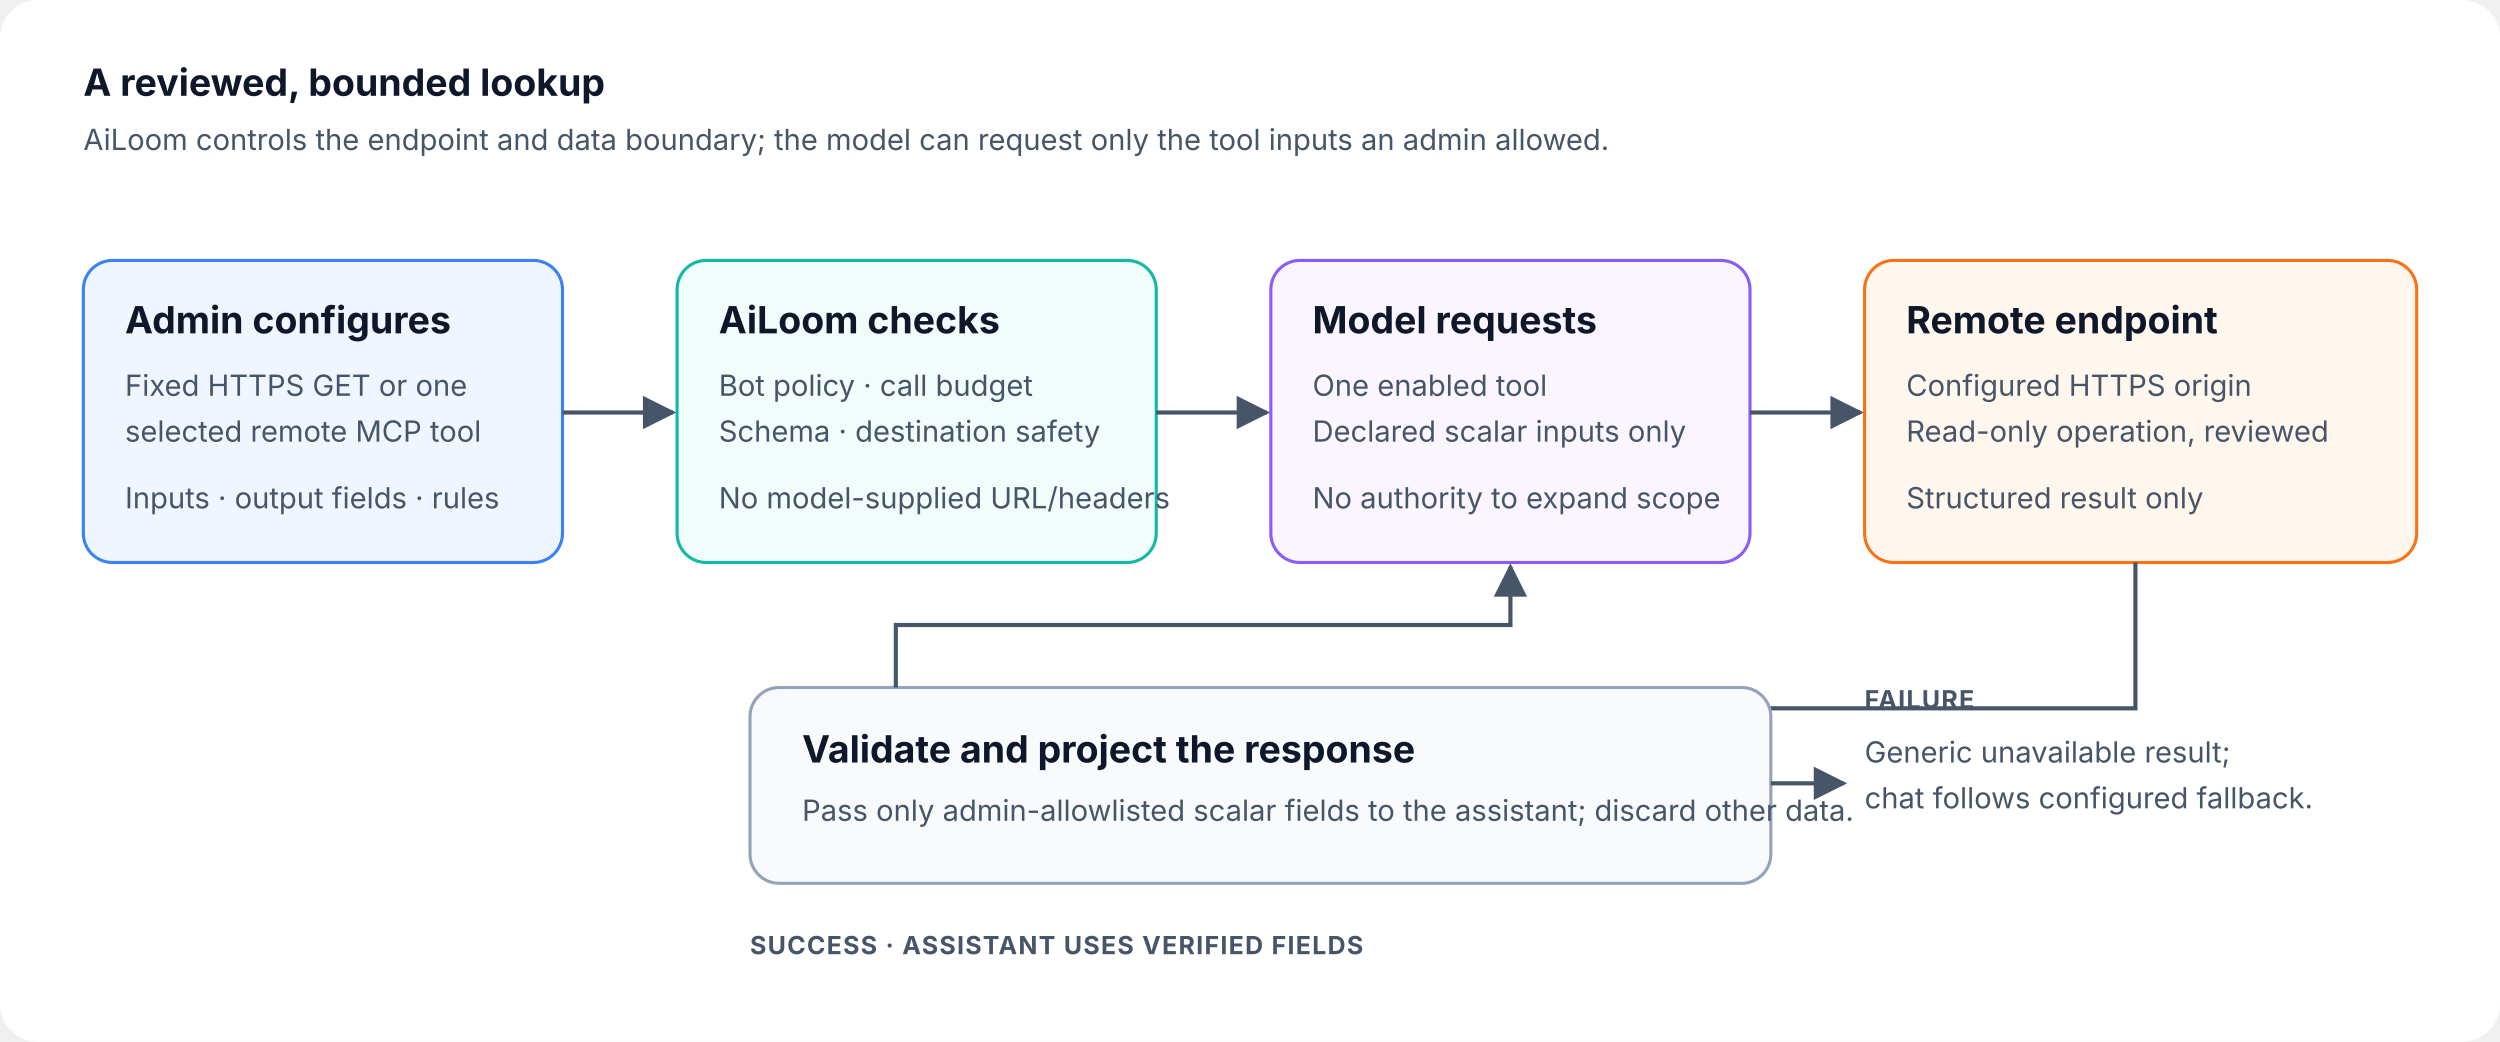
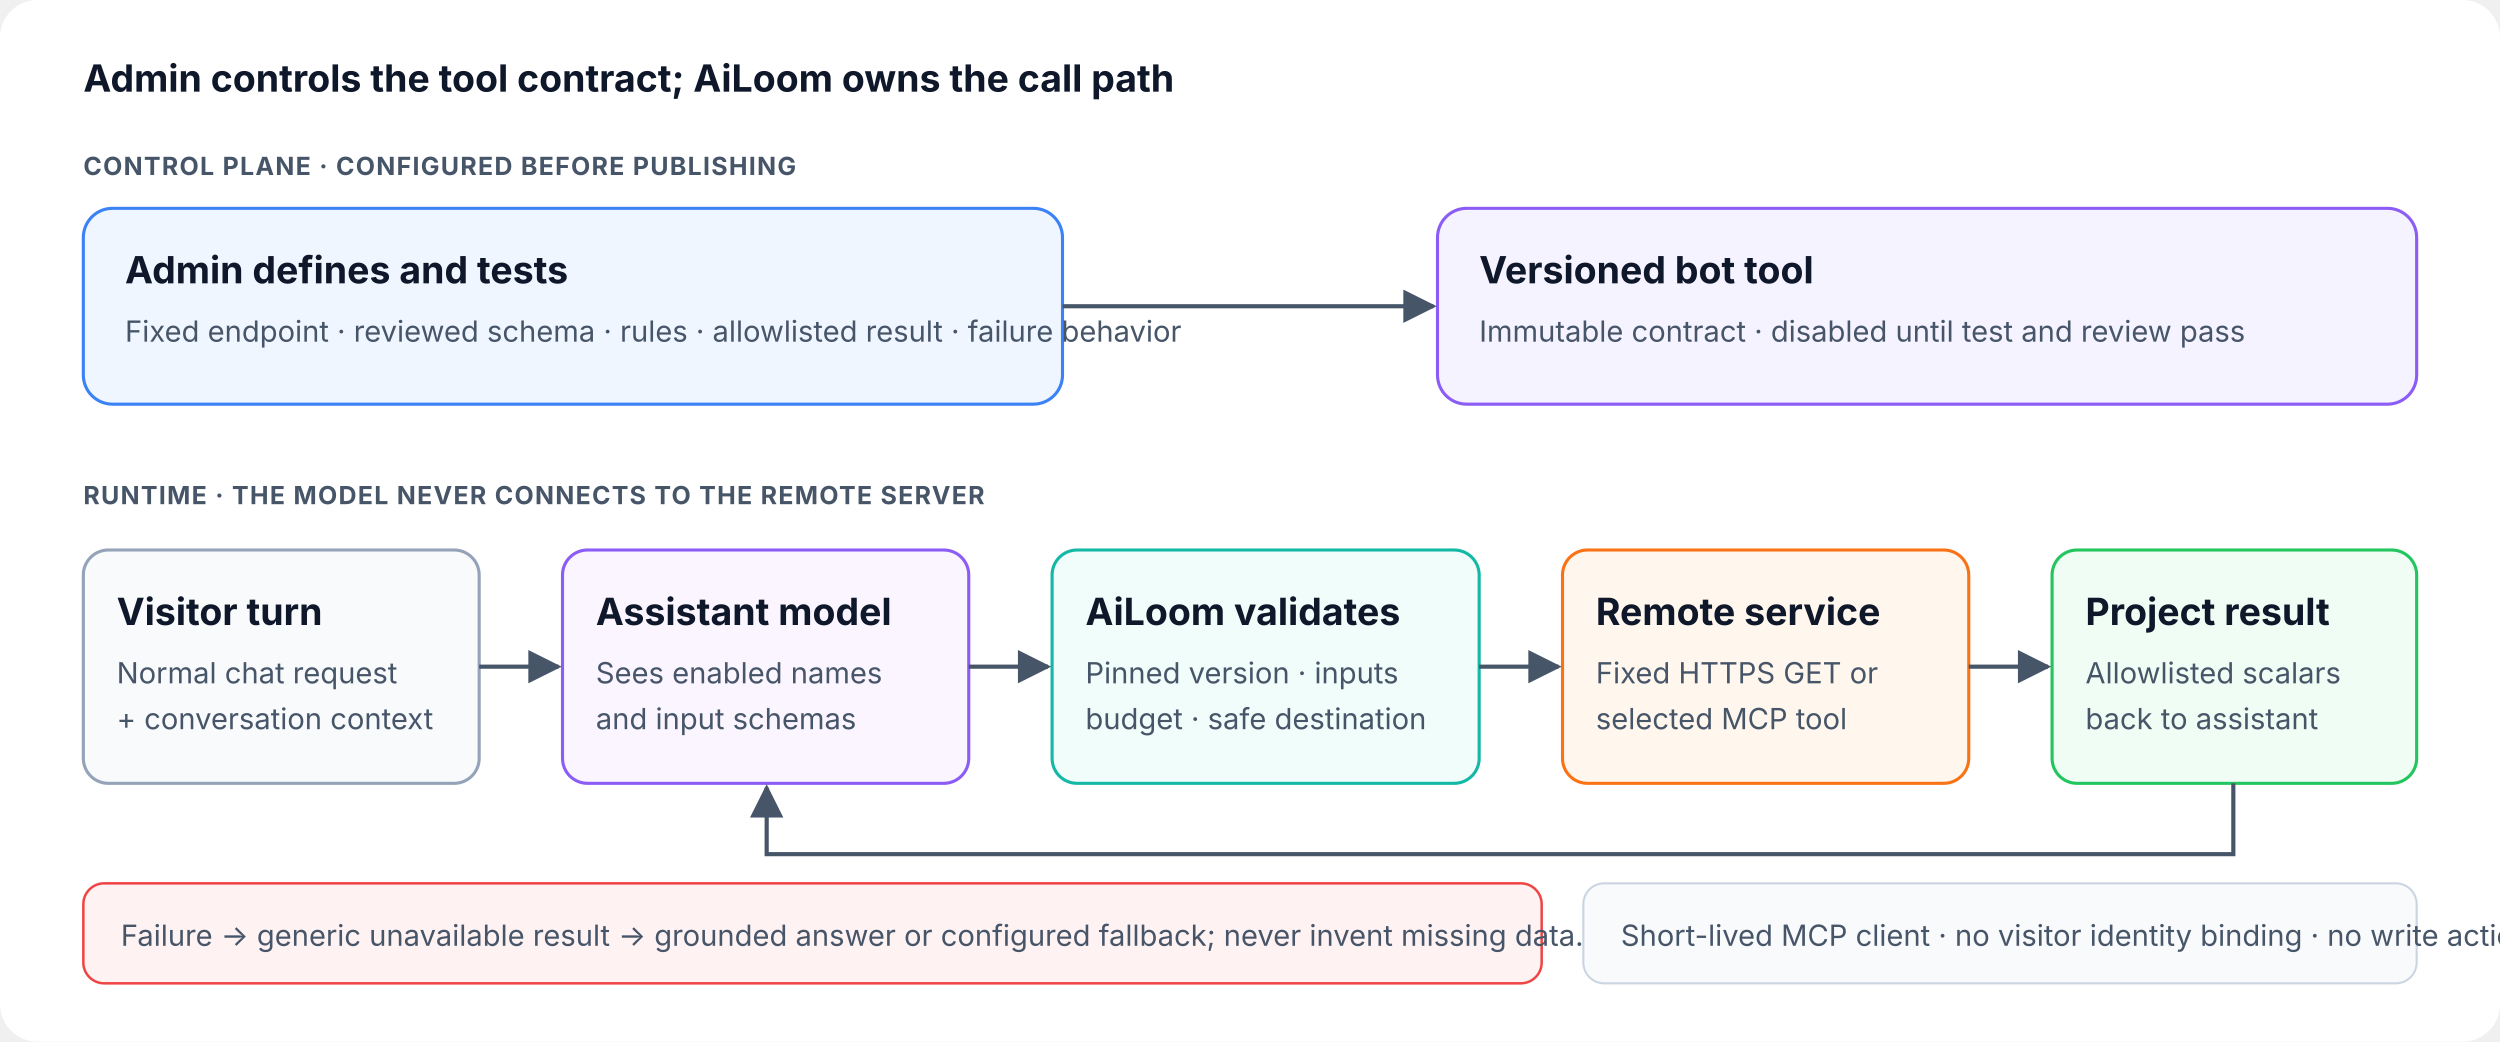
<svg xmlns="http://www.w3.org/2000/svg" viewBox="0 0 1200 500" width="1200" height="500" role="img" aria-labelledby="title desc">
  <defs>
    <marker id="arrow" viewBox="0 0 10 10" refX="9" refY="5" markerWidth="8" markerHeight="8" orient="auto">
      <path d="M0 0L10 5L0 10Z" fill="#475569" />
    </marker>
    <style>
      .t{font-family:Inter,-apple-system,"Segoe UI",Roboto,Helvetica,Arial,sans-serif;fill:#0f172a}
      .h{font-size:18px;font-weight:700}
      .s{font-size:14px;fill:#475569}
      .label{font-size:12px;font-weight:700;letter-spacing:.05em;fill:#475569}
      .line{stroke:#475569;stroke-width:2;fill:none;marker-end:url(#arrow)}
    </style>
  </defs>
  <rect width="1200" height="500" rx="18" fill="#fff" />
-   <text class="t h" x="40" y="46">A reviewed, bounded lookup</text>
-   <text class="t s" x="40" y="72">AiLoom controls the endpoint and data boundary; the model can request only the tool inputs an admin allowed.</text>
-   <rect x="40" y="125" width="230" height="145" rx="14" fill="#eff6ff" stroke="#3b82f6" stroke-width="1.5" />
-   <text class="t h" x="60" y="160">Admin configures</text>
-   <text class="t s" x="60" y="190">Fixed HTTPS GET or one</text>
-   <text class="t s" x="60" y="212">selected remote MCP tool</text>
-   <text class="t s" x="60" y="244">Inputs · output fields · rules</text>
-   <rect x="325" y="125" width="230" height="145" rx="14" fill="#f0fdfa" stroke="#14b8a6" stroke-width="1.5" />
-   <text class="t h" x="345" y="160">AiLoom checks</text>
-   <text class="t s" x="345" y="190">Bot policy · call budget</text>
-   <text class="t s" x="345" y="212">Schema · destination safety</text>
-   <text class="t s" x="345" y="244">No model-supplied URL/headers</text>
-   <rect x="610" y="125" width="230" height="145" rx="14" fill="#faf5ff" stroke="#8b5cf6" stroke-width="1.5" />
-   <text class="t h" x="630" y="160">Model requests</text>
-   <text class="t s" x="630" y="190">One enabled tool</text>
-   <text class="t s" x="630" y="212">Declared scalar inputs only</text>
-   <text class="t s" x="630" y="244">No authority to expand scope</text>
-   <rect x="895" y="125" width="265" height="145" rx="14" fill="#fff7ed" stroke="#f97316" stroke-width="1.5" />
-   <text class="t h" x="915" y="160">Remote endpoint</text>
-   <text class="t s" x="915" y="190">Configured HTTPS origin</text>
-   <text class="t s" x="915" y="212">Read-only operation, reviewed</text>
-   <text class="t s" x="915" y="244">Structured result only</text>
-   <path class="line" d="M270 198H323" />
-   <path class="line" d="M555 198H608" />
-   <path class="line" d="M840 198H893" />
-   <path class="line" d="M1025 270V340H680" />
-   <rect x="360" y="330" width="490" height="94" rx="14" fill="#f8fafc" stroke="#94a3b8" stroke-width="1.5" />
-   <text class="t h" x="385" y="366">Validate and project the response</text>
-   <text class="t s" x="385" y="394">Pass only admin-allowlisted scalar fields to the assistant; discard other data.</text>
-   <path class="line" d="M430 330V300H725V272" />
-   <text class="t label" x="360" y="458">SUCCESS · ASSISTANT USES VERIFIED FIELDS</text>
-   <text class="t label" x="895" y="340">FAILURE</text>
-   <text class="t s" x="895" y="366">Generic unavailable result;</text>
-   <text class="t s" x="895" y="388">chat follows configured fallback.</text>
-   <path class="line" d="M850 376H885" />
+   <text class="t h" x="40" y="44">Admin controls the tool contract; AiLoom owns the call path</text>
+   <text class="t label" x="40" y="84">CONTROL PLANE · CONFIGURED BEFORE PUBLISHING</text>
+   <rect x="40" y="100" width="470" height="94" rx="14" fill="#eff6ff" stroke="#3b82f6" stroke-width="1.5" />
+   <text class="t h" x="60" y="136">Admin defines and tests</text>
+   <text class="t s" x="60" y="164">Fixed endpoint · reviewed schema · rules · allowlisted result · failure behavior</text>
+   <rect x="690" y="100" width="470" height="94" rx="14" fill="#f5f3ff" stroke="#8b5cf6" stroke-width="1.5" />
+   <text class="t h" x="710" y="136">Versioned bot tool</text>
+   <text class="t s" x="710" y="164">Immutable contract · disabled until test and review pass</text>
+   <path class="line" d="M510 147H688" />
+   <text class="t label" x="40" y="242">RUNTIME · THE MODEL NEVER CONNECTS TO THE REMOTE SERVER</text>
+   <rect x="40" y="264" width="190" height="112" rx="12" fill="#f8fafc" stroke="#94a3b8" stroke-width="1.5" />
+   <text class="t h" x="56" y="300">Visitor turn</text>
+   <text class="t s" x="56" y="328">Normal chat request</text>
+   <text class="t s" x="56" y="350">+ conversation context</text>
+   <rect x="270" y="264" width="195" height="112" rx="12" fill="#faf5ff" stroke="#8b5cf6" stroke-width="1.5" />
+   <text class="t h" x="286" y="300">Assistant model</text>
+   <text class="t s" x="286" y="328">Sees enabled names</text>
+   <text class="t s" x="286" y="350">and input schemas</text>
+   <rect x="505" y="264" width="205" height="112" rx="12" fill="#f0fdfa" stroke="#14b8a6" stroke-width="1.5" />
+   <text class="t h" x="521" y="300">AiLoom validates</text>
+   <text class="t s" x="521" y="328">Pinned version · inputs</text>
+   <text class="t s" x="521" y="350">budget · safe destination</text>
+   <rect x="750" y="264" width="195" height="112" rx="12" fill="#fff7ed" stroke="#f97316" stroke-width="1.5" />
+   <text class="t h" x="766" y="300">Remote service</text>
+   <text class="t s" x="766" y="328">Fixed HTTPS GET or</text>
+   <text class="t s" x="766" y="350">selected MCP tool</text>
+   <rect x="985" y="264" width="175" height="112" rx="12" fill="#f0fdf4" stroke="#22c55e" stroke-width="1.5" />
+   <text class="t h" x="1001" y="300">Project result</text>
+   <text class="t s" x="1001" y="328">Allowlisted scalars</text>
+   <text class="t s" x="1001" y="350">back to assistant</text>
+   <path class="line" d="M230 320H268" />
+   <path class="line" d="M465 320H503" />
+   <path class="line" d="M710 320H748" />
+   <path class="line" d="M945 320H983" />
+   <path class="line" d="M1072 376V410H368V378" />
+   <rect x="40" y="424" width="700" height="48" rx="10" fill="#fef2f2" stroke="#ef4444" stroke-width="1.2" />
+   <text class="t s" x="58" y="454">Failure → generic unavailable result → grounded answer or configured fallback; never invent missing data.</text>
+   <rect x="760" y="424" width="400" height="48" rx="10" fill="#f8fafc" stroke="#cbd5e1" />
+   <text class="t s" x="778" y="454">Short-lived MCP client · no visitor identity binding · no write actions</text>
</svg>
